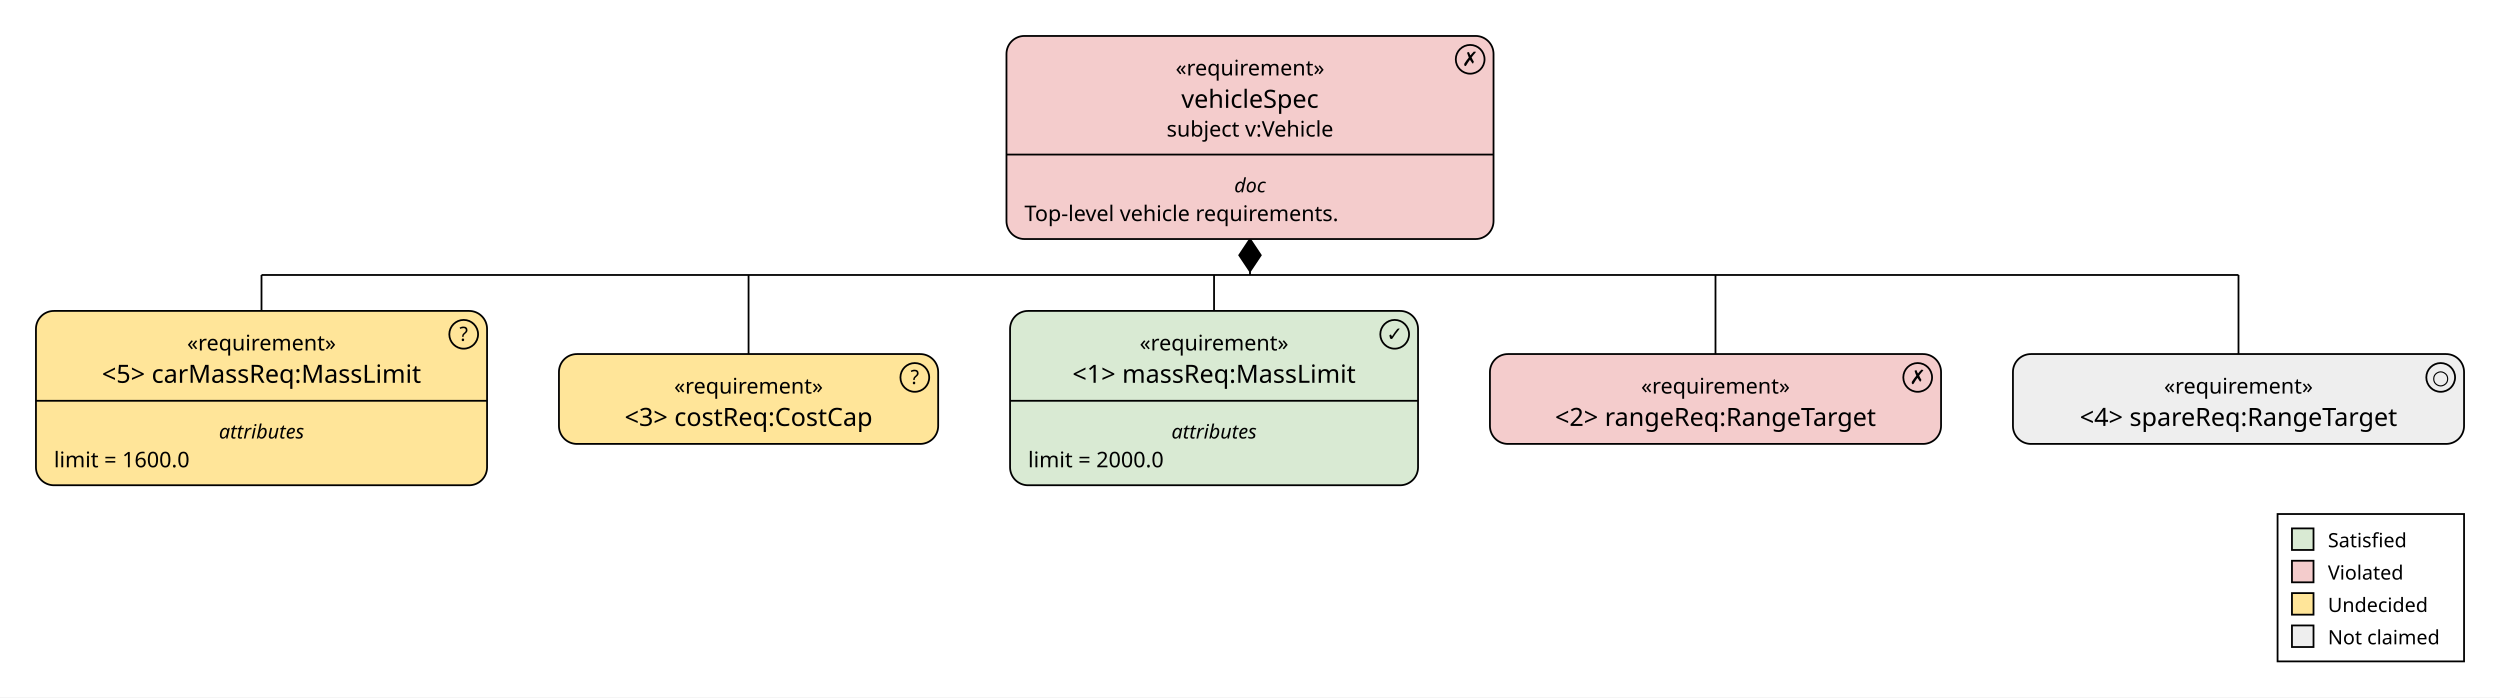
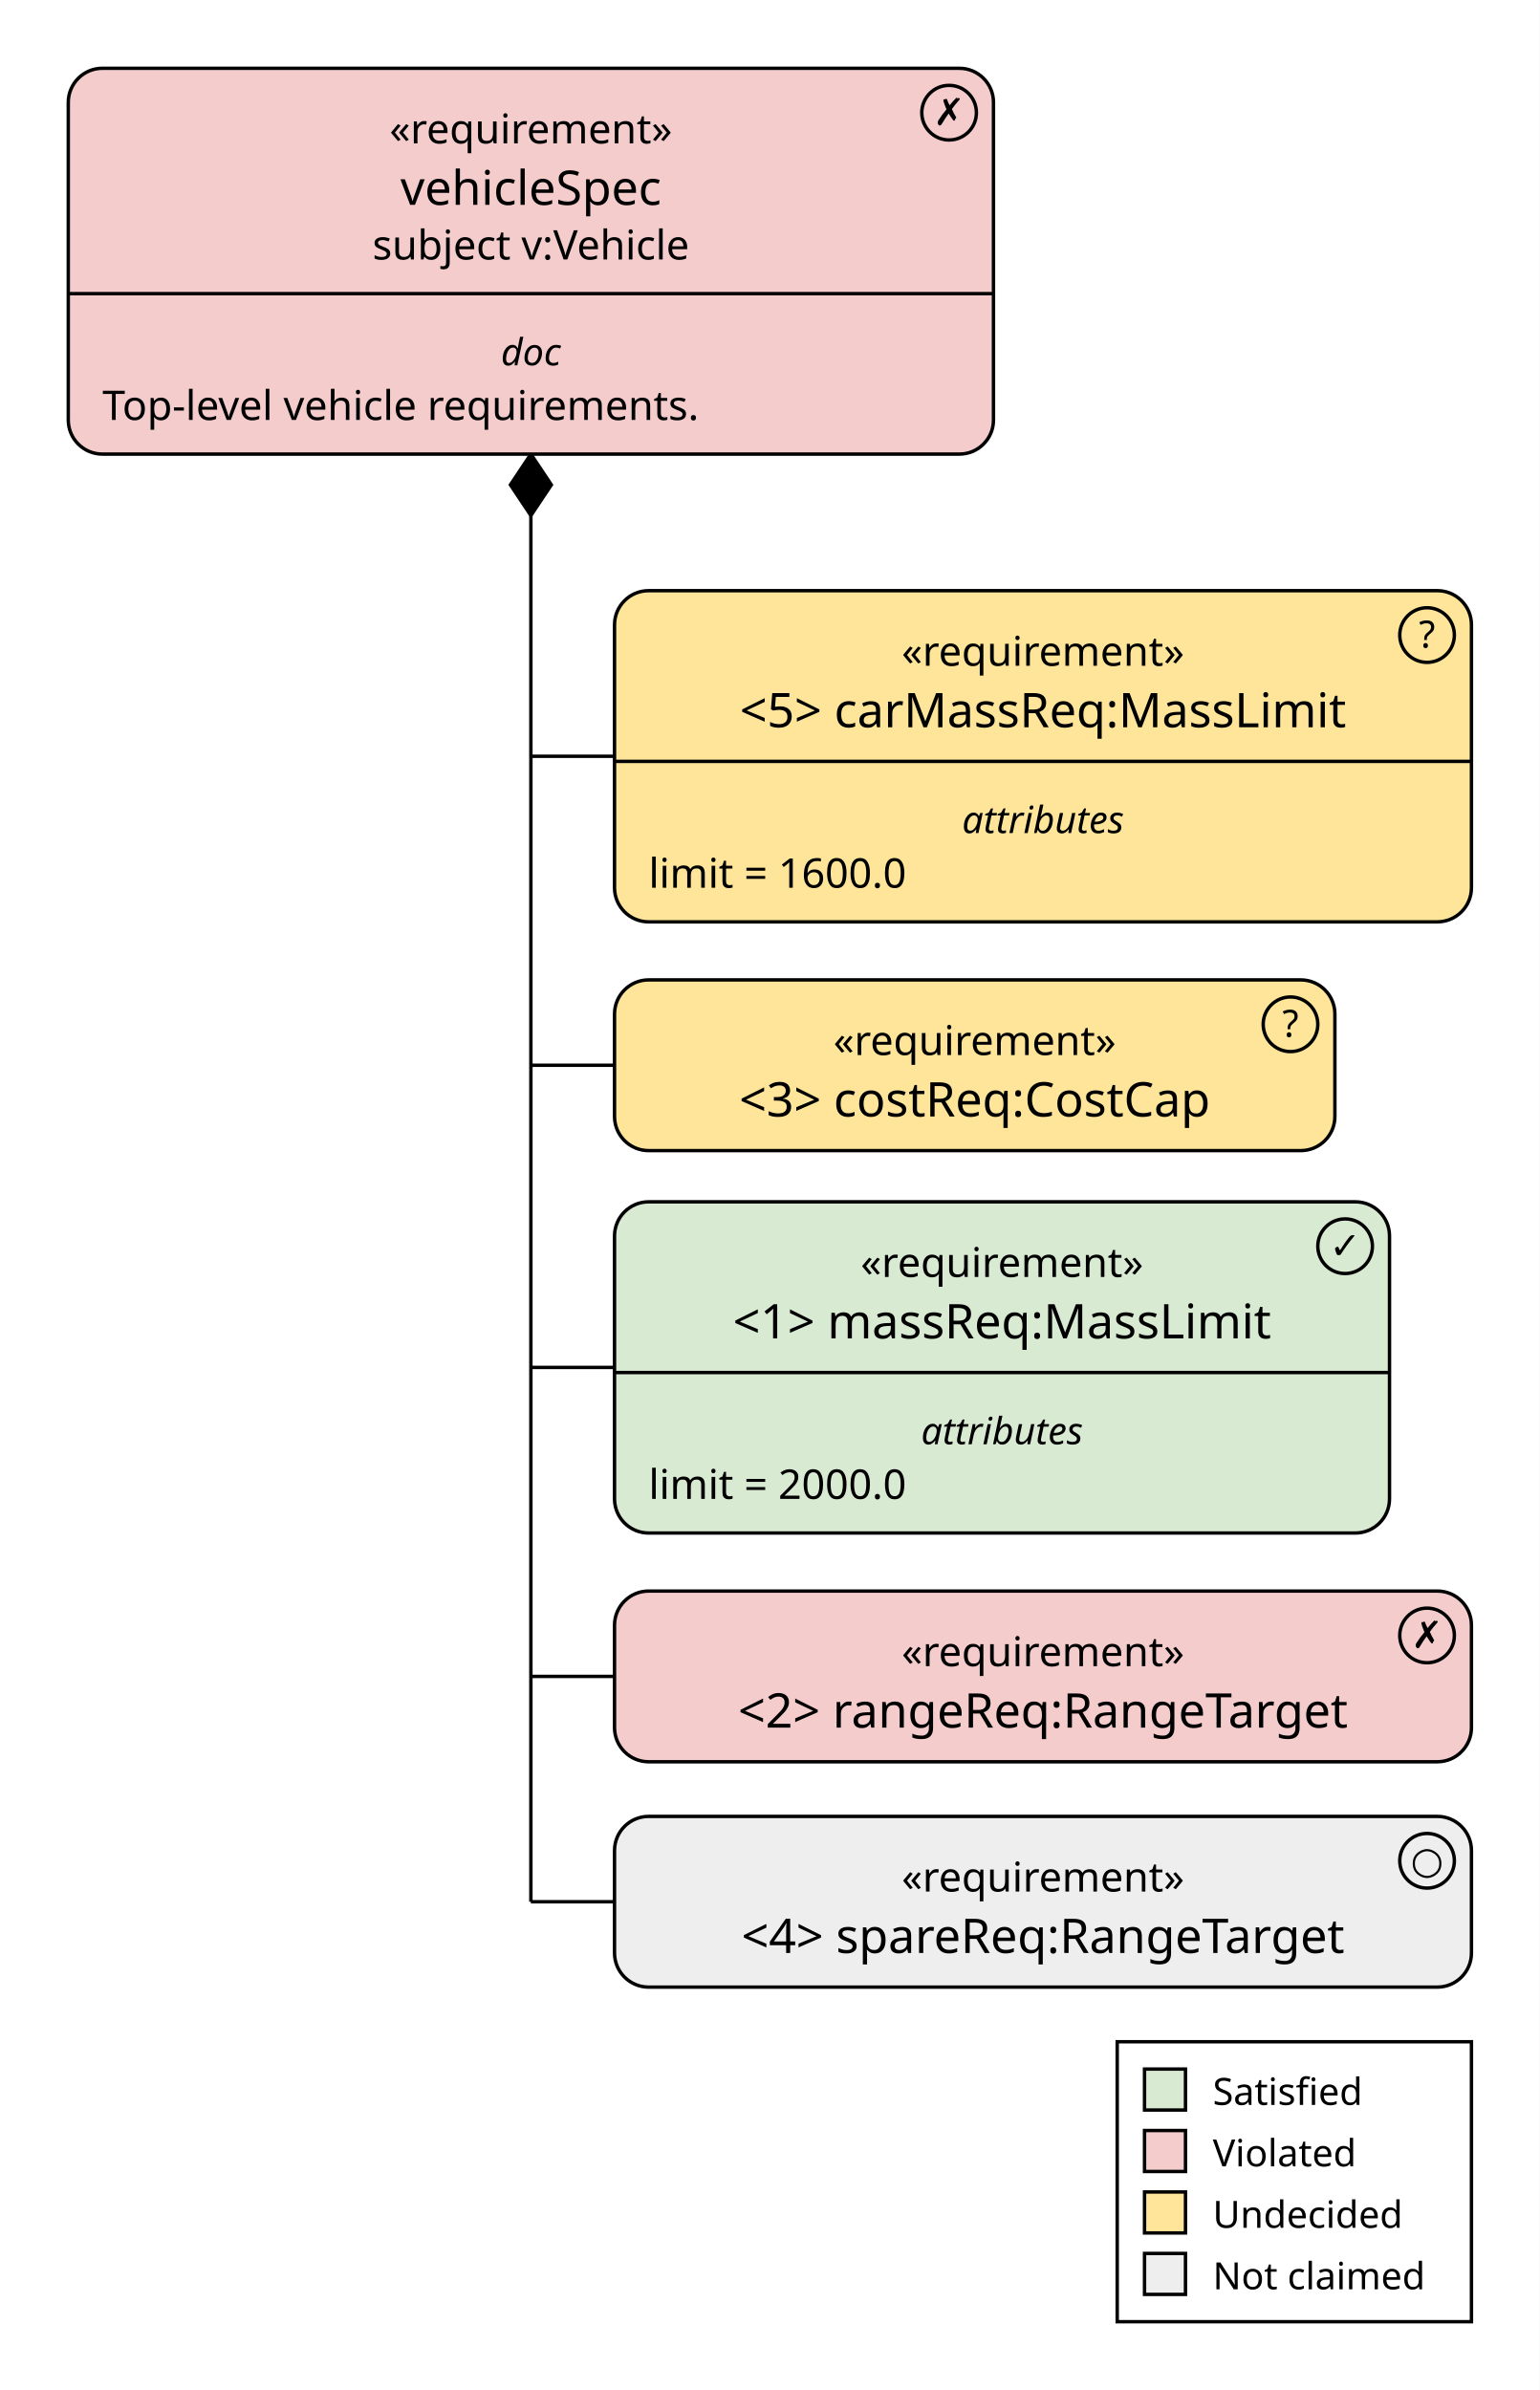
- <svg xmlns="http://www.w3.org/2000/svg" width="1391" height="388" viewBox="0 0 1391 388" font-family="sans-serif">
-   <rect x="0" y="0" width="1391" height="388" fill="#ffffff" />
-   <polygon points="695.5,133 689.5,142 695.5,151 701.5,142" fill="#000000" stroke="#000000" />
-   <polyline points="695.5,151 695.5,153" fill="none" stroke="#000000" />
-   <polyline points="145.5,153 1245.5,153" fill="none" stroke="#000000" />
-   <polyline points="145.5,153 145.5,173" fill="none" stroke="#000000" />
-   <polyline points="416.5,153 416.5,197" fill="none" stroke="#000000" />
-   <polyline points="675.5,153 675.5,173" fill="none" stroke="#000000" />
-   <polyline points="954.5,153 954.5,197" fill="none" stroke="#000000" />
-   <polyline points="1245.5,153 1245.5,197" fill="none" stroke="#000000" />
-   <rect x="560" y="20" width="271" height="113" rx="10" fill="#f4cccc" stroke="#000000" />
-   <text x="695.5" y="42" text-anchor="middle" font-size="12">«requirement»</text>
-   <text x="695.5" y="60" text-anchor="middle" font-size="14">vehicleSpec</text>
-   <text x="695.5" y="76" text-anchor="middle" font-size="12">subject v:Vehicle</text>
-   <rect x="810" y="25" width="16" height="16" rx="8" fill="none" stroke="#000000" />
-   <text x="818" y="36.67" text-anchor="middle" font-size="11">✗</text>
-   <polyline points="560,86 831,86" fill="none" stroke="#000000" />
-   <text x="695.5" y="107" text-anchor="middle" font-size="11" font-style="italic">doc</text>
-   <text x="570" y="123" text-anchor="start" font-size="12">Top-level vehicle requirements.</text>
-   <rect x="20" y="173" width="251" height="97" rx="10" fill="#ffe599" stroke="#000000" />
-   <text x="145.5" y="195" text-anchor="middle" font-size="12">«requirement»</text>
-   <text x="145.5" y="213" text-anchor="middle" font-size="14">&lt;5&gt; carMassReq:MassLimit</text>
-   <rect x="250" y="178" width="16" height="16" rx="8" fill="none" stroke="#000000" />
-   <text x="258" y="189.67" text-anchor="middle" font-size="11">?</text>
-   <polyline points="20,223 271,223" fill="none" stroke="#000000" />
-   <text x="145.5" y="244" text-anchor="middle" font-size="11" font-style="italic">attributes</text>
-   <text x="30" y="260" text-anchor="start" font-size="12">limit = 1600.0</text>
-   <rect x="311" y="197" width="211" height="50" rx="10" fill="#ffe599" stroke="#000000" />
-   <text x="416.5" y="219" text-anchor="middle" font-size="12">«requirement»</text>
-   <text x="416.5" y="237" text-anchor="middle" font-size="14">&lt;3&gt; costReq:CostCap</text>
-   <rect x="501" y="202" width="16" height="16" rx="8" fill="none" stroke="#000000" />
-   <text x="509" y="213.67" text-anchor="middle" font-size="11">?</text>
-   <rect x="562" y="173" width="227" height="97" rx="10" fill="#d9ead3" stroke="#000000" />
-   <text x="675.5" y="195" text-anchor="middle" font-size="12">«requirement»</text>
-   <text x="675.5" y="213" text-anchor="middle" font-size="14">&lt;1&gt; massReq:MassLimit</text>
-   <rect x="768" y="178" width="16" height="16" rx="8" fill="none" stroke="#000000" />
-   <text x="776" y="189.67" text-anchor="middle" font-size="11">✓</text>
-   <polyline points="562,223 789,223" fill="none" stroke="#000000" />
-   <text x="675.5" y="244" text-anchor="middle" font-size="11" font-style="italic">attributes</text>
-   <text x="572" y="260" text-anchor="start" font-size="12">limit = 2000.0</text>
-   <rect x="829" y="197" width="251" height="50" rx="10" fill="#f4cccc" stroke="#000000" />
-   <text x="954.5" y="219" text-anchor="middle" font-size="12">«requirement»</text>
-   <text x="954.5" y="237" text-anchor="middle" font-size="14">&lt;2&gt; rangeReq:RangeTarget</text>
-   <rect x="1059" y="202" width="16" height="16" rx="8" fill="none" stroke="#000000" />
-   <text x="1067" y="213.67" text-anchor="middle" font-size="11">✗</text>
-   <rect x="1120" y="197" width="251" height="50" rx="10" fill="#eeeeee" stroke="#000000" />
-   <text x="1245.5" y="219" text-anchor="middle" font-size="12">«requirement»</text>
-   <text x="1245.5" y="237" text-anchor="middle" font-size="14">&lt;4&gt; spareReq:RangeTarget</text>
-   <rect x="1350" y="202" width="16" height="16" rx="8" fill="none" stroke="#000000" />
-   <text x="1358" y="213.67" text-anchor="middle" font-size="11">○</text>
-   <rect x="1267.24" y="286" width="103.76" height="82" fill="#ffffff" stroke="#000000" />
-   <rect x="1275.24" y="294" width="12" height="12" fill="#d9ead3" stroke="#000000" />
-   <text x="1295.24" y="304.5" text-anchor="start" font-size="11">Satisfied</text>
-   <rect x="1275.24" y="312" width="12" height="12" fill="#f4cccc" stroke="#000000" />
-   <text x="1295.24" y="322.5" text-anchor="start" font-size="11">Violated</text>
-   <rect x="1275.24" y="330" width="12" height="12" fill="#ffe599" stroke="#000000" />
-   <text x="1295.24" y="340.5" text-anchor="start" font-size="11">Undecided</text>
-   <rect x="1275.24" y="348" width="12" height="12" fill="#eeeeee" stroke="#000000" />
-   <text x="1295.24" y="358.5" text-anchor="start" font-size="11">Not claimed</text>
+ <svg xmlns="http://www.w3.org/2000/svg" width="451" height="700" viewBox="0 0 451 700" font-family="sans-serif">
+   <rect x="0" y="0" width="451" height="700" fill="#ffffff" />
+   <polygon points="155.5,133 149.5,142 155.5,151 161.5,142" fill="#000000" stroke="#000000" />
+   <polyline points="155.5,151 155.5,557" fill="none" stroke="#000000" />
+   <polyline points="155.5,221.5 180,221.5" fill="none" stroke="#000000" />
+   <polyline points="155.5,312 180,312" fill="none" stroke="#000000" />
+   <polyline points="155.5,400.5 180,400.5" fill="none" stroke="#000000" />
+   <polyline points="155.5,491 180,491" fill="none" stroke="#000000" />
+   <polyline points="155.5,557 180,557" fill="none" stroke="#000000" />
+   <rect x="20" y="20" width="271" height="113" rx="10" fill="#f4cccc" stroke="#000000" />
+   <text x="155.5" y="42" text-anchor="middle" font-size="12">«requirement»</text>
+   <text x="155.5" y="60" text-anchor="middle" font-size="14">vehicleSpec</text>
+   <text x="155.5" y="76" text-anchor="middle" font-size="12">subject v:Vehicle</text>
+   <rect x="270" y="25" width="16" height="16" rx="8" fill="none" stroke="#000000" />
+   <text x="278" y="36.67" text-anchor="middle" font-size="11">✗</text>
+   <polyline points="20,86 291,86" fill="none" stroke="#000000" />
+   <text x="155.5" y="107" text-anchor="middle" font-size="11" font-style="italic">doc</text>
+   <text x="30" y="123" text-anchor="start" font-size="12">Top-level vehicle requirements.</text>
+   <rect x="180" y="173" width="251" height="97" rx="10" fill="#ffe599" stroke="#000000" />
+   <text x="305.5" y="195" text-anchor="middle" font-size="12">«requirement»</text>
+   <text x="305.5" y="213" text-anchor="middle" font-size="14">&lt;5&gt; carMassReq:MassLimit</text>
+   <rect x="410" y="178" width="16" height="16" rx="8" fill="none" stroke="#000000" />
+   <text x="418" y="189.67" text-anchor="middle" font-size="11">?</text>
+   <polyline points="180,223 431,223" fill="none" stroke="#000000" />
+   <text x="305.5" y="244" text-anchor="middle" font-size="11" font-style="italic">attributes</text>
+   <text x="190" y="260" text-anchor="start" font-size="12">limit = 1600.0</text>
+   <rect x="180" y="287" width="211" height="50" rx="10" fill="#ffe599" stroke="#000000" />
+   <text x="285.5" y="309" text-anchor="middle" font-size="12">«requirement»</text>
+   <text x="285.5" y="327" text-anchor="middle" font-size="14">&lt;3&gt; costReq:CostCap</text>
+   <rect x="370" y="292" width="16" height="16" rx="8" fill="none" stroke="#000000" />
+   <text x="378" y="303.67" text-anchor="middle" font-size="11">?</text>
+   <rect x="180" y="352" width="227" height="97" rx="10" fill="#d9ead3" stroke="#000000" />
+   <text x="293.5" y="374" text-anchor="middle" font-size="12">«requirement»</text>
+   <text x="293.5" y="392" text-anchor="middle" font-size="14">&lt;1&gt; massReq:MassLimit</text>
+   <rect x="386" y="357" width="16" height="16" rx="8" fill="none" stroke="#000000" />
+   <text x="394" y="368.67" text-anchor="middle" font-size="11">✓</text>
+   <polyline points="180,402 407,402" fill="none" stroke="#000000" />
+   <text x="293.5" y="423" text-anchor="middle" font-size="11" font-style="italic">attributes</text>
+   <text x="190" y="439" text-anchor="start" font-size="12">limit = 2000.0</text>
+   <rect x="180" y="466" width="251" height="50" rx="10" fill="#f4cccc" stroke="#000000" />
+   <text x="305.5" y="488" text-anchor="middle" font-size="12">«requirement»</text>
+   <text x="305.5" y="506" text-anchor="middle" font-size="14">&lt;2&gt; rangeReq:RangeTarget</text>
+   <rect x="410" y="471" width="16" height="16" rx="8" fill="none" stroke="#000000" />
+   <text x="418" y="482.67" text-anchor="middle" font-size="11">✗</text>
+   <rect x="180" y="532" width="251" height="50" rx="10" fill="#eeeeee" stroke="#000000" />
+   <text x="305.5" y="554" text-anchor="middle" font-size="12">«requirement»</text>
+   <text x="305.5" y="572" text-anchor="middle" font-size="14">&lt;4&gt; spareReq:RangeTarget</text>
+   <rect x="410" y="537" width="16" height="16" rx="8" fill="none" stroke="#000000" />
+   <text x="418" y="548.67" text-anchor="middle" font-size="11">○</text>
+   <rect x="327.24" y="598" width="103.76" height="82" fill="#ffffff" stroke="#000000" />
+   <rect x="335.24" y="606" width="12" height="12" fill="#d9ead3" stroke="#000000" />
+   <text x="355.24" y="616.5" text-anchor="start" font-size="11">Satisfied</text>
+   <rect x="335.24" y="624" width="12" height="12" fill="#f4cccc" stroke="#000000" />
+   <text x="355.24" y="634.5" text-anchor="start" font-size="11">Violated</text>
+   <rect x="335.24" y="642" width="12" height="12" fill="#ffe599" stroke="#000000" />
+   <text x="355.24" y="652.5" text-anchor="start" font-size="11">Undecided</text>
+   <rect x="335.24" y="660" width="12" height="12" fill="#eeeeee" stroke="#000000" />
+   <text x="355.24" y="670.5" text-anchor="start" font-size="11">Not claimed</text>
</svg>
